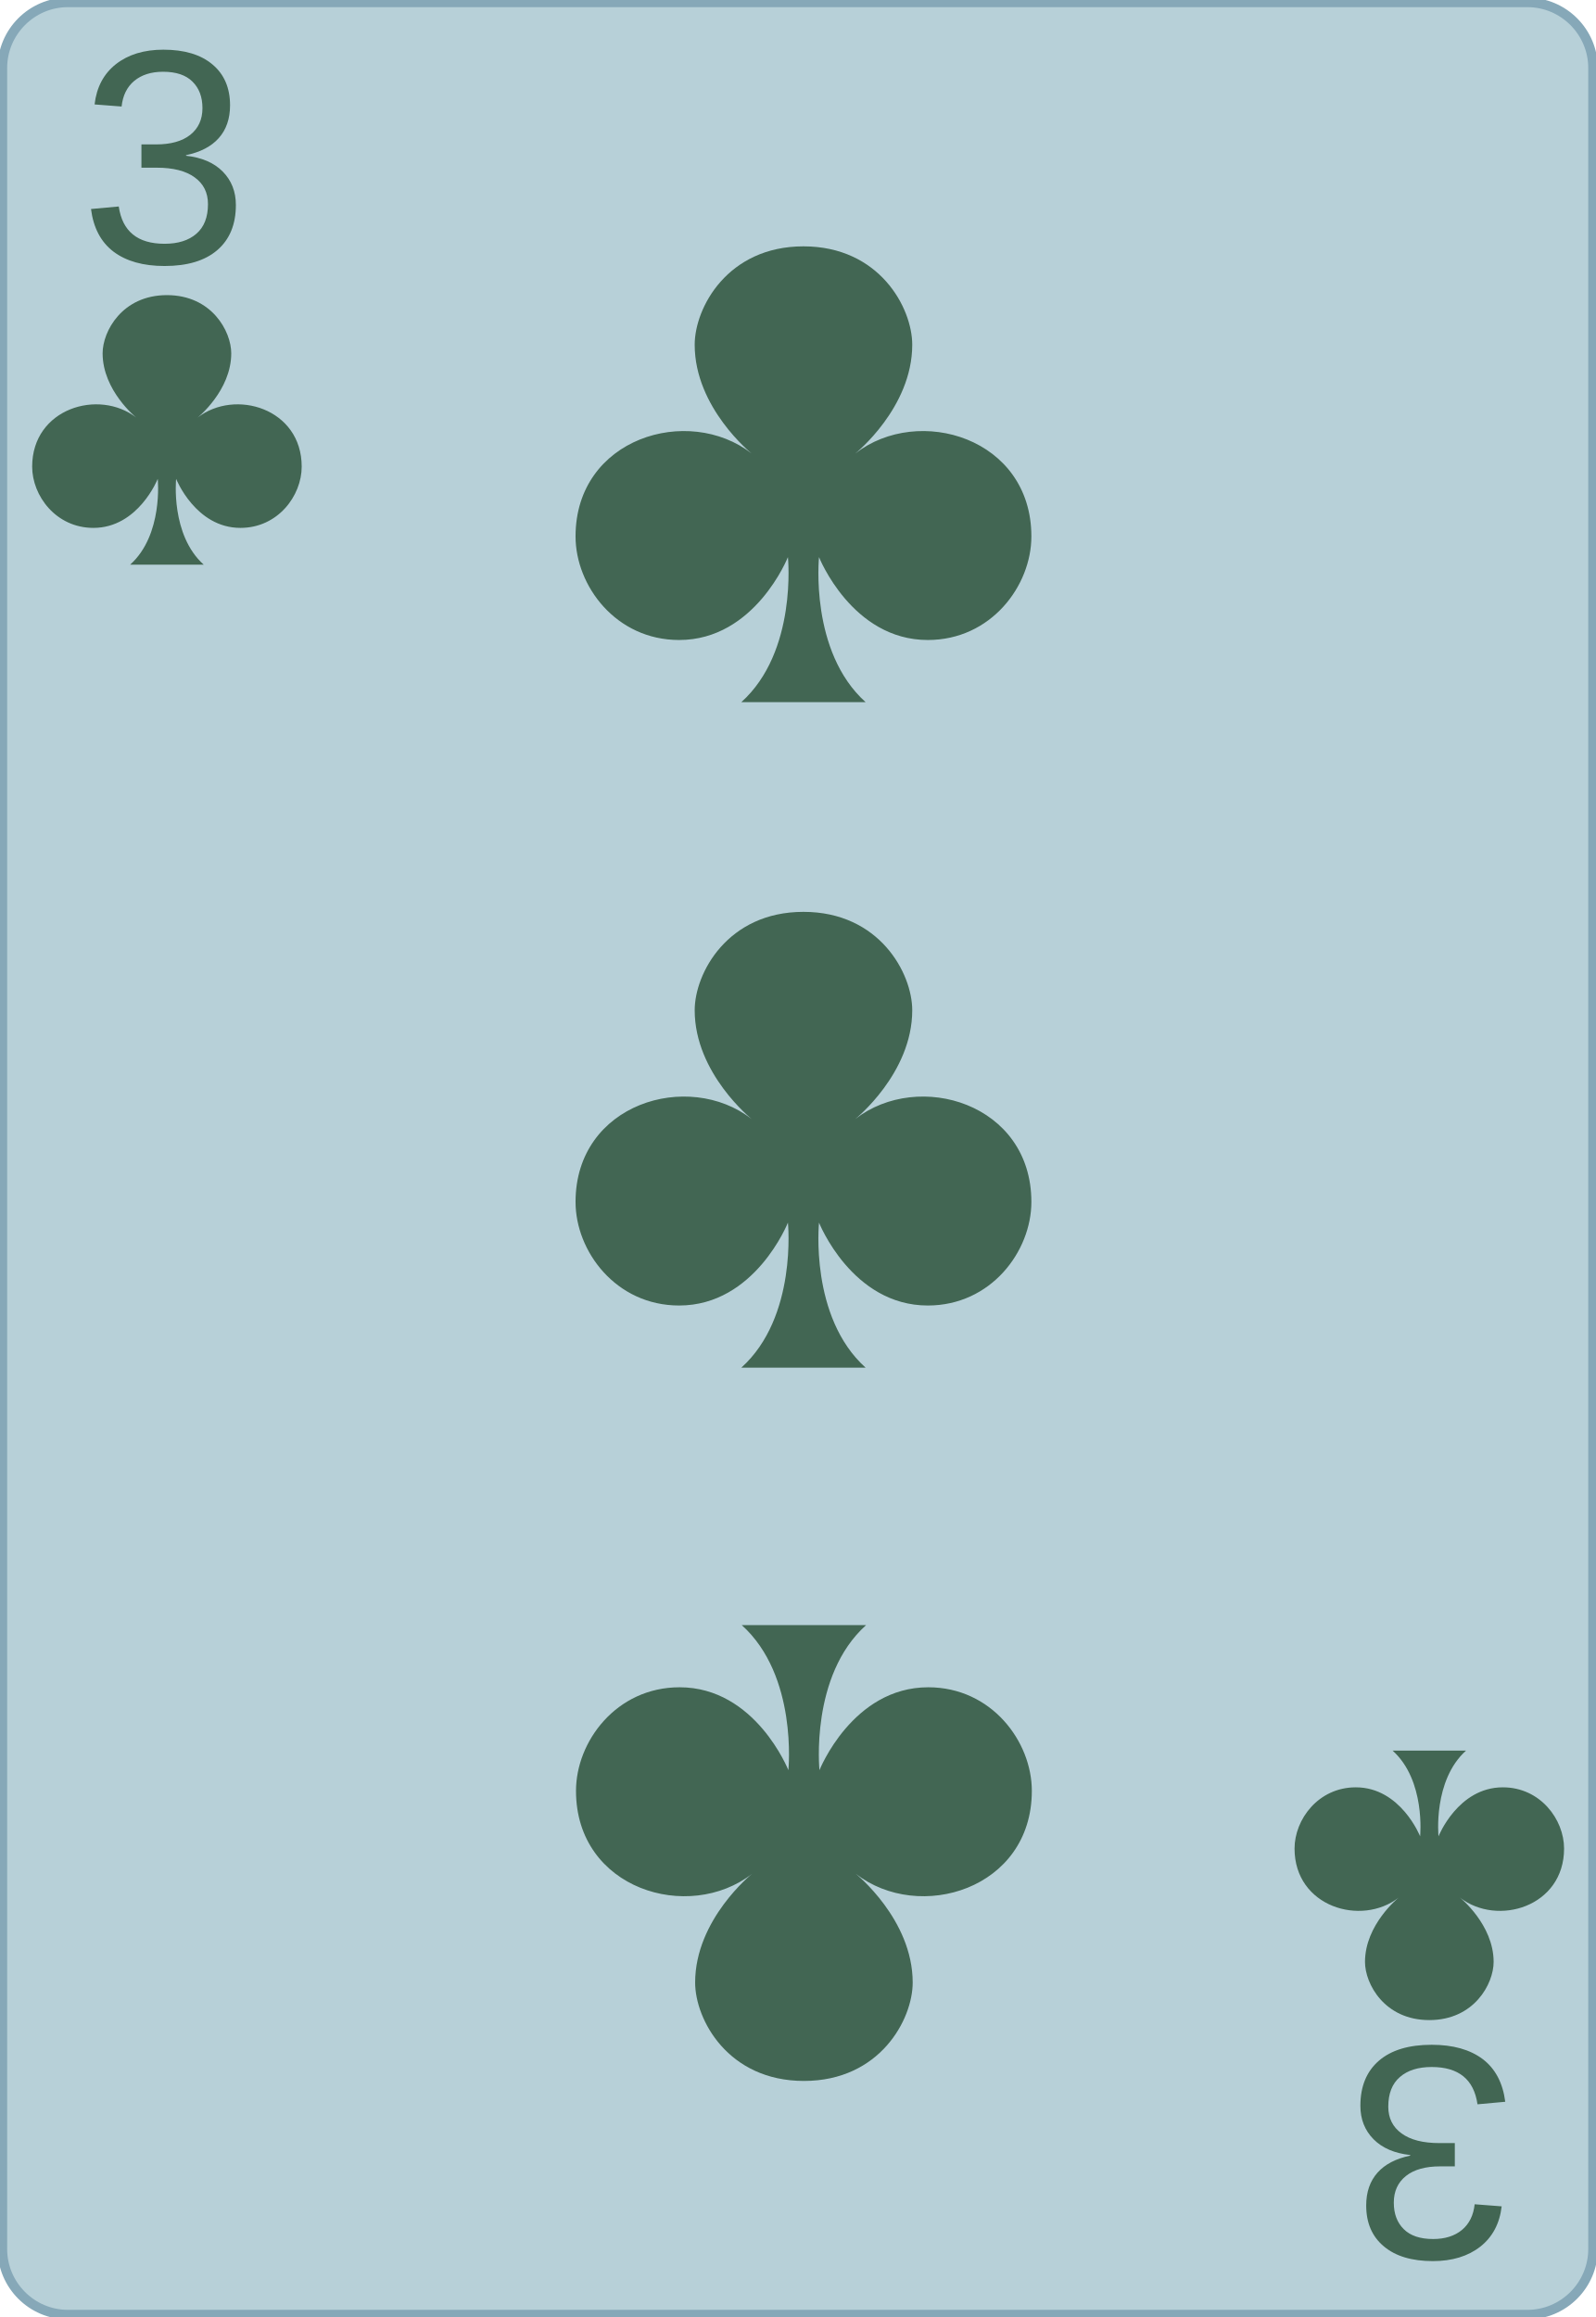
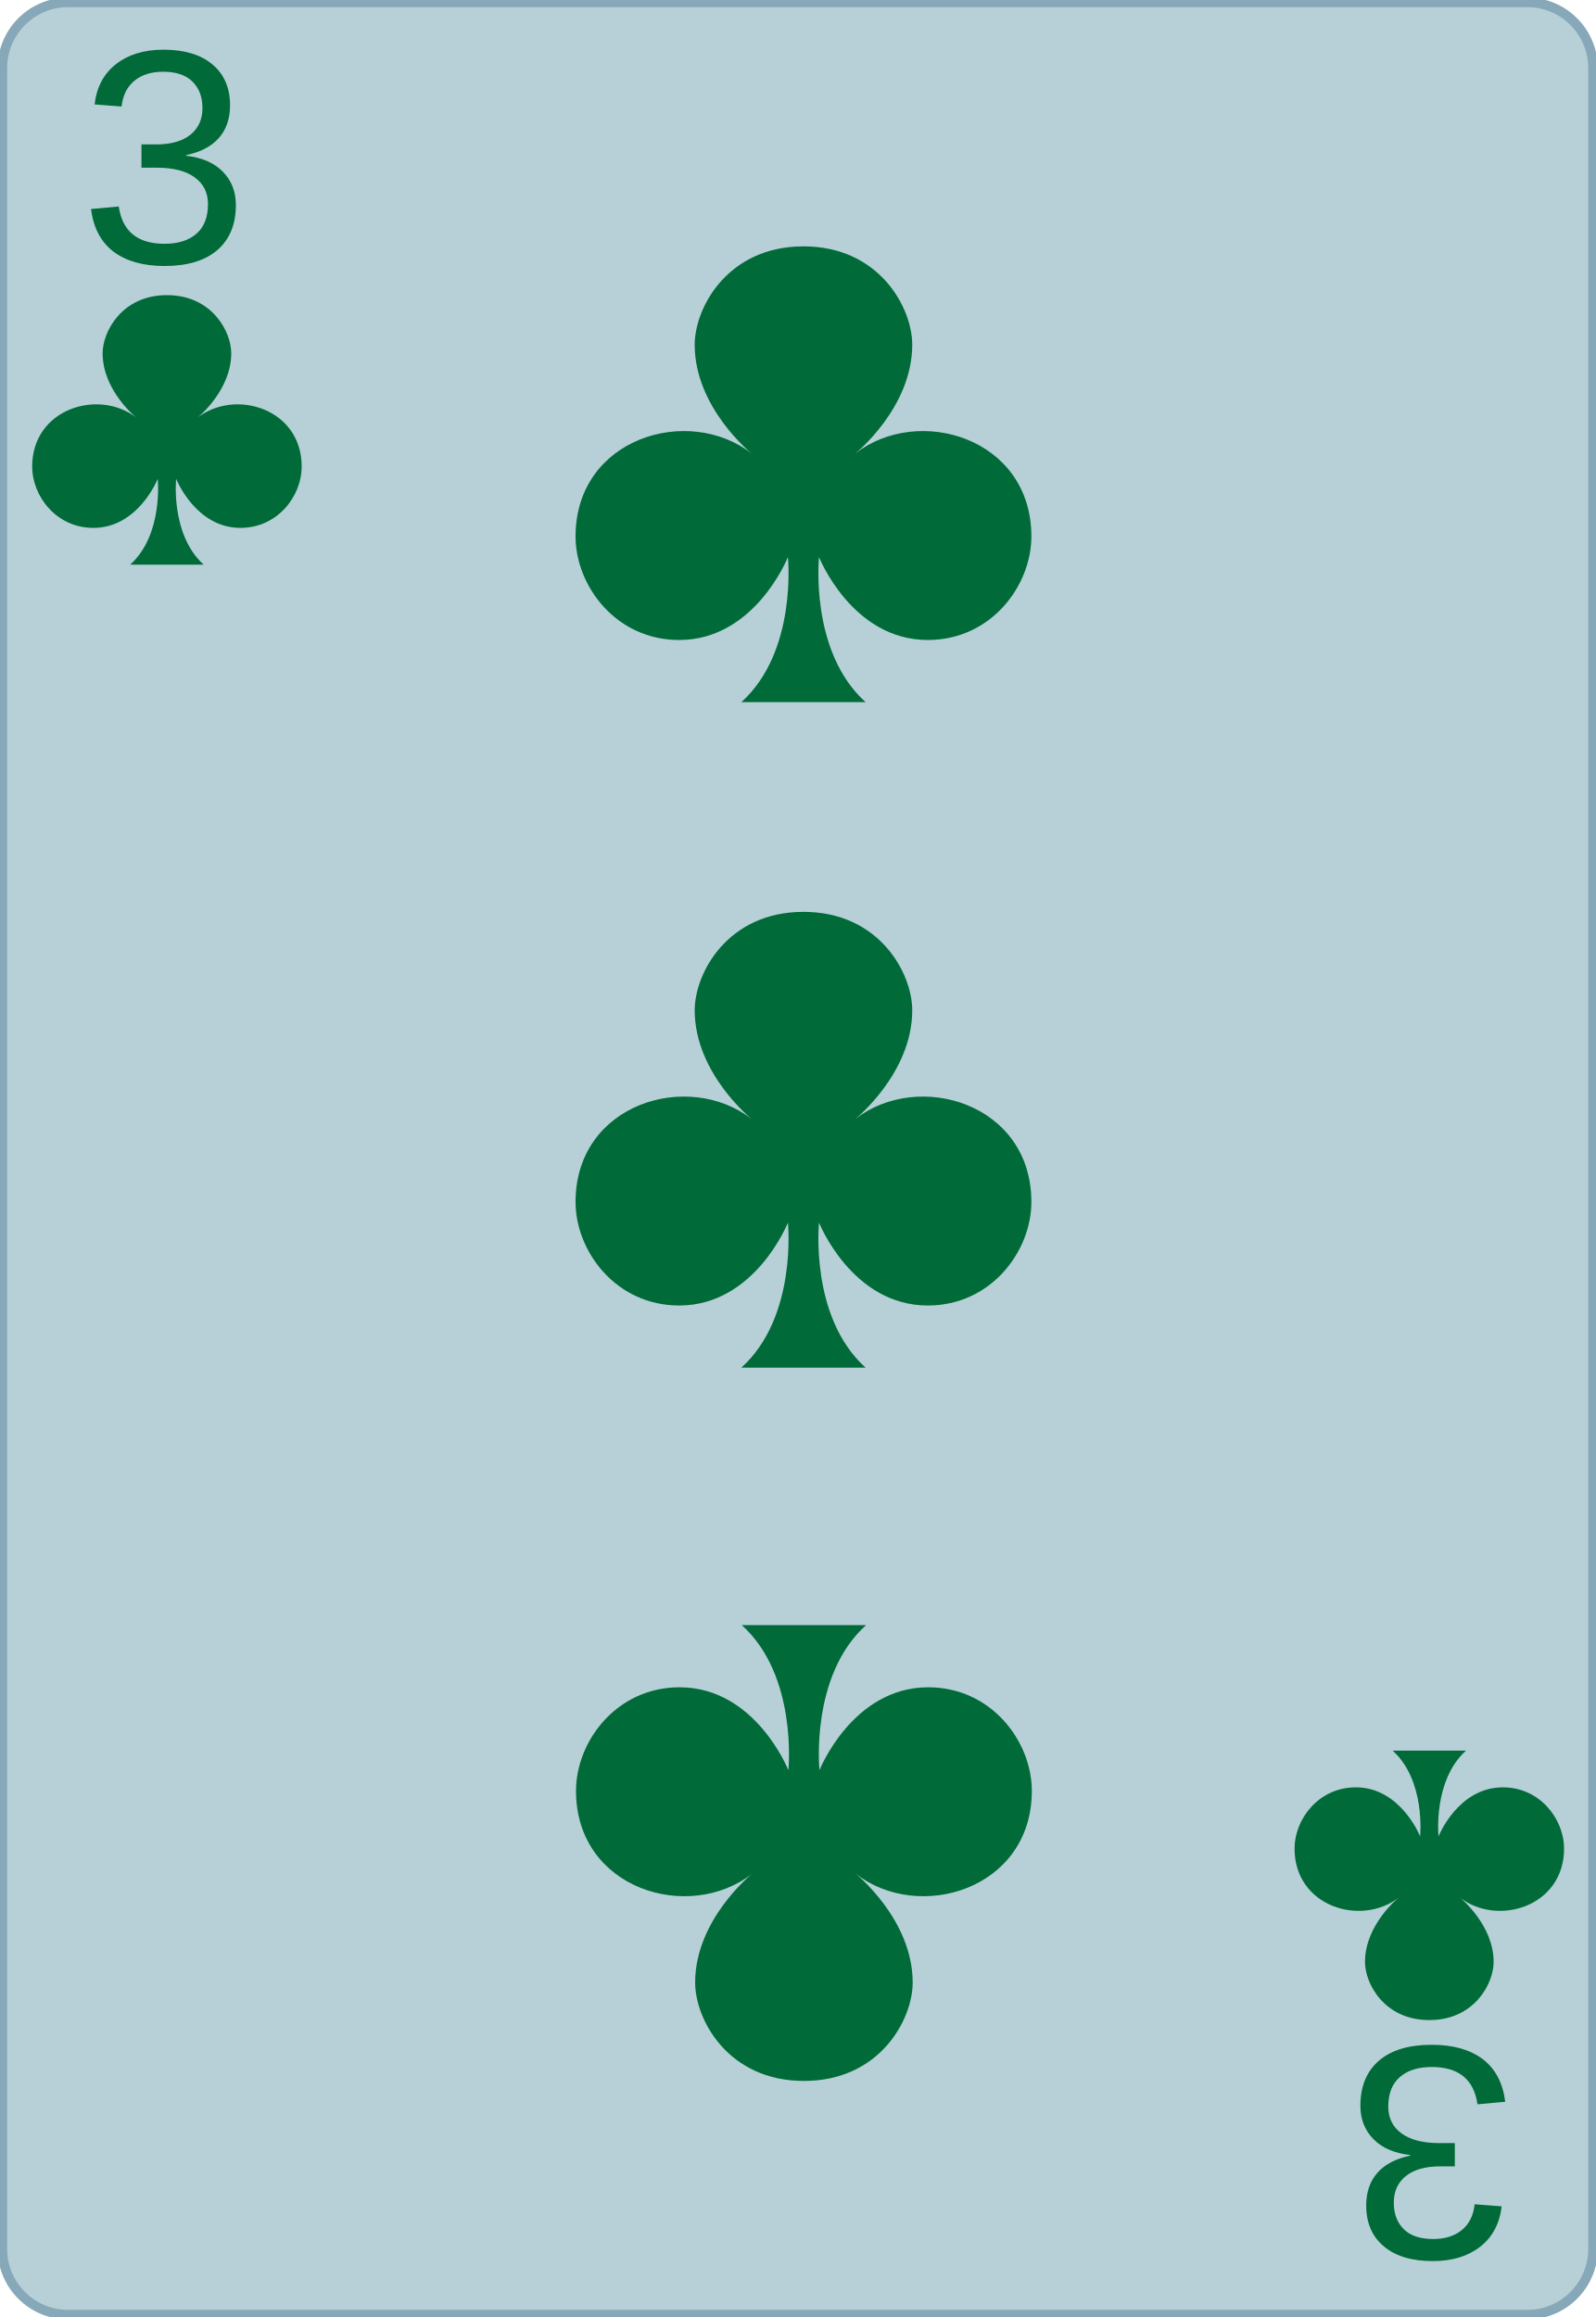
- <svg xmlns="http://www.w3.org/2000/svg" xmlns:xlink="http://www.w3.org/1999/xlink" width="167.087pt" height="242.667pt" viewBox="0 0 167.087 242.667" id="svg2" version="1.1" fill="#426653">
+ <svg xmlns="http://www.w3.org/2000/svg" xmlns:xlink="http://www.w3.org/1999/xlink" width="167.087pt" height="242.667pt" viewBox="0 0 167.087 242.667" id="svg2" version="1.1" fill="#006b38">
  <defs id="defs41">
    <radialGradient xlink:href="#linearGradient2984" id="radialGradient3760" cx="48.231" cy="18.138" fx="48.231" fy="18.138" r="9.5" gradientUnits="userSpaceOnUse" gradientTransform="matrix(-1.560526,0.01828294,-0.02684055,-2.290953,123.9838,58.80911)" />
    <linearGradient id="linearGradient2984">
-       <stop style="stop-color:#426653;stop-opacity:1;" offset="0" id="stop2986" />
-       <stop style="stop-color:#426653;stop-opacity:0.656;" offset="1" id="stop2988" />
+       <stop style="stop-color:#006b38;stop-opacity:1;" offset="0" id="stop2986" />
+       <stop style="stop-color:#006b38;stop-opacity:0.656;" offset="1" id="stop2988" />
    </linearGradient>
    <radialGradient xlink:href="#linearGradient3784" id="radialGradient3792" cx="171.487" cy="511.223" fx="171.487" fy="511.223" r="81.903" gradientTransform="matrix(1.152989,-0.6739155,0.3948202,0.6754904,-233.6326,270.4008)" gradientUnits="userSpaceOnUse" />
    <linearGradient id="linearGradient3784">
      <stop style="stop-color:#e1ebee;stop-opacity:0.534;" offset="0" id="stop3786" />
-       <stop style="stop-color:#426653;stop-opacity:0;" offset="1" id="stop3788" />
+       <stop style="stop-color:#006b38;stop-opacity:0;" offset="1" id="stop3788" />
    </linearGradient>
    <radialGradient r="81.903" fy="511.223" fx="171.487" cy="511.223" cx="171.487" gradientTransform="matrix(1.152989,-0.6739155,0.3948202,0.6754904,-233.6326,270.4008)" gradientUnits="userSpaceOnUse" id="radialGradient3855" xlink:href="#linearGradient3784-4" />
    <linearGradient id="linearGradient3784-4">
      <stop style="stop-color:#e1ebee;stop-opacity:0.519;" offset="0" id="stop3786-8" />
-       <stop style="stop-color:#426653;stop-opacity:0;" offset="1" id="stop3788-6" />
+       <stop style="stop-color:#006b38;stop-opacity:0;" offset="1" id="stop3788-6" />
    </linearGradient>
    <radialGradient r="81.903" fy="461.841" fx="181.694" cy="461.841" cx="181.694" gradientTransform="matrix(1.152989,-0.6739155,0.3948202,0.6754904,-233.6326,270.4008)" gradientUnits="userSpaceOnUse" id="radialGradient3916" xlink:href="#linearGradient3784-3" />
    <linearGradient id="linearGradient3784-3">
      <stop style="stop-color:#e1ebee;stop-opacity:0.702;" offset="0" id="stop3786-86" />
-       <stop style="stop-color:#426653;stop-opacity:0;" offset="1" id="stop3788-2" />
+       <stop style="stop-color:#006b38;stop-opacity:0;" offset="1" id="stop3788-2" />
    </linearGradient>
  </defs>
-   <g id="Layer_x0020_1" style="fill-rule:nonzero;clip-rule:nonzero;stroke:#426653;stroke-miterlimit:4;">
+   <g id="Layer_x0020_1" style="fill-rule:nonzero;clip-rule:nonzero;stroke:#006b38;stroke-miterlimit:4;">
    <path style="fill:#b7d0d8;stroke-width:0.5;;stroke:#86a8b8;stroke-width:1;" d="M166.837,235.548c0,3.777-3.087,6.869-6.871,6.869H7.111c-3.775,0-6.861-3.092-6.861-6.869V7.12C0.25,3.343,3.336,0.25,7.111,0.25h152.855    c3.784,0,6.871,3.093,6.871,6.87v228.428z" id="path5" />
    <g style="stroke:none;" id="g7">
      <g id="g9">

			</g>
    </g>
    <g id="g15">

		</g>
    <g id="g19">

		</g>
    <g style="stroke:none;" id="g23">
      <g id="g25">

			</g>
    </g>
    <g style="stroke:none;" id="g31">
      <g id="g33">

			</g>
    </g>
  </g>
-   <text style="font-size:32px;font-style:normal;font-weight:normal;line-height:125%;letter-spacing:0px;word-spacing:0px;fill:#426653;fill-opacity:1;stroke:none;font-family:Bitstream Vera Sans" x="8.311" y="27.548" id="text3788" fill="#426653">
-     <tspan id="tspan3790" x="8.311" y="27.548" style="font-style:normal;font-variant:normal;font-weight:normal;font-stretch:normal;font-family:Arial;-inkscape-font-specification:Arial" fill="#426653">3</tspan>
+   <text style="font-size:32px;font-style:normal;font-weight:normal;line-height:125%;letter-spacing:0px;word-spacing:0px;fill:#006b38;fill-opacity:1;stroke:none;font-family:Bitstream Vera Sans" x="8.311" y="27.548" id="text3788" fill="#006b38">
+     <tspan id="tspan3790" x="8.311" y="27.548" style="font-style:normal;font-variant:normal;font-weight:normal;font-stretch:normal;font-family:Arial;-inkscape-font-specification:Arial" fill="#006b38">3</tspan>
  </text>
  <g transform="matrix(1.485651,0,0,1.485651,-54.02466,10.01807)" id="layer1-1-4">
-     <path id="cl-9" d="m 50.291,22.698 c 0,0 2.375,-1.9 2.375,-4.534 0,-1.542 -1.369,-4.102 -4.534,-4.102 -3.165,0 -4.534,2.561 -4.534,4.102 0,2.634 2.375,4.534 2.375,4.534 -2.638,-2.055 -7.341,-0.652 -7.341,3.455 0,2.056 1.68,4.318 4.318,4.318 3.165,0 4.534,-3.455 4.534,-3.455 0,0 0.402,3.938 -1.943,6.046 h 5.182 c -2.345,-2.107 -1.943,-6.046 -1.943,-6.046 0,0 1.369,3.455 4.534,3.455 2.639,0 4.318,-2.263 4.318,-4.318 0,-4.107 -4.703,-5.51 -7.341,-3.455 z" style="fill:#426653" />
+     <path id="cl-9" d="m 50.291,22.698 c 0,0 2.375,-1.9 2.375,-4.534 0,-1.542 -1.369,-4.102 -4.534,-4.102 -3.165,0 -4.534,2.561 -4.534,4.102 0,2.634 2.375,4.534 2.375,4.534 -2.638,-2.055 -7.341,-0.652 -7.341,3.455 0,2.056 1.68,4.318 4.318,4.318 3.165,0 4.534,-3.455 4.534,-3.455 0,0 0.402,3.938 -1.943,6.046 h 5.182 c -2.345,-2.107 -1.943,-6.046 -1.943,-6.046 0,0 1.369,3.455 4.534,3.455 2.639,0 4.318,-2.263 4.318,-4.318 0,-4.107 -4.703,-5.51 -7.341,-3.455 z" style="fill:#006b38" />
  </g>
-   <text style="font-size:32px;font-style:normal;font-weight:normal;line-height:125%;letter-spacing:0px;word-spacing:0px;fill:#426653;fill-opacity:1;stroke:none;font-family:Bitstream Vera Sans" x="-158.864" y="-214.467" id="text3788-8" transform="scale(-1,-1)" fill="#426653">
-     <tspan id="tspan3790-7" x="-158.864" y="-214.467" style="font-style:normal;font-variant:normal;font-weight:normal;font-stretch:normal;font-family:Arial;-inkscape-font-specification:Arial" fill="#426653">3</tspan>
+   <text style="font-size:32px;font-style:normal;font-weight:normal;line-height:125%;letter-spacing:0px;word-spacing:0px;fill:#006b38;fill-opacity:1;stroke:none;font-family:Bitstream Vera Sans" x="-158.864" y="-214.467" id="text3788-8" transform="scale(-1,-1)" fill="#006b38">
+     <tspan id="tspan3790-7" x="-158.864" y="-214.467" style="font-style:normal;font-variant:normal;font-weight:normal;font-stretch:normal;font-family:Arial;-inkscape-font-specification:Arial" fill="#006b38">3</tspan>
  </text>
  <g transform="matrix(-1.485651,0,0,-1.485651,221.1992,232.4618)" id="layer1-1-4-1">
-     <path id="cl-9-7" d="m 50.291,22.698 c 0,0 2.375,-1.9 2.375,-4.534 0,-1.542 -1.369,-4.102 -4.534,-4.102 -3.165,0 -4.534,2.561 -4.534,4.102 0,2.634 2.375,4.534 2.375,4.534 -2.638,-2.055 -7.341,-0.652 -7.341,3.455 0,2.056 1.68,4.318 4.318,4.318 3.165,0 4.534,-3.455 4.534,-3.455 0,0 0.402,3.938 -1.943,6.046 h 5.182 c -2.345,-2.107 -1.943,-6.046 -1.943,-6.046 0,0 1.369,3.455 4.534,3.455 2.639,0 4.318,-2.263 4.318,-4.318 0,-4.107 -4.703,-5.51 -7.341,-3.455 z" style="fill:#426653" />
+     <path id="cl-9-7" d="m 50.291,22.698 c 0,0 2.375,-1.9 2.375,-4.534 0,-1.542 -1.369,-4.102 -4.534,-4.102 -3.165,0 -4.534,2.561 -4.534,4.102 0,2.634 2.375,4.534 2.375,4.534 -2.638,-2.055 -7.341,-0.652 -7.341,3.455 0,2.056 1.68,4.318 4.318,4.318 3.165,0 4.534,-3.455 4.534,-3.455 0,0 0.402,3.938 -1.943,6.046 h 5.182 c -2.345,-2.107 -1.943,-6.046 -1.943,-6.046 0,0 1.369,3.455 4.534,3.455 2.639,0 4.318,-2.263 4.318,-4.318 0,-4.107 -4.703,-5.51 -7.341,-3.455 z" style="fill:#006b38" />
  </g>
  <g transform="matrix(2.512578,0,0,2.512578,-36.78839,-9.531116)" id="layer1-1-4-8">
-     <path id="cl-9-8" d="m 50.291,22.698 c 0,0 2.375,-1.9 2.375,-4.534 0,-1.542 -1.369,-4.102 -4.534,-4.102 -3.165,0 -4.534,2.561 -4.534,4.102 0,2.634 2.375,4.534 2.375,4.534 -2.638,-2.055 -7.341,-0.652 -7.341,3.455 0,2.056 1.68,4.318 4.318,4.318 3.165,0 4.534,-3.455 4.534,-3.455 0,0 0.402,3.938 -1.943,6.046 h 5.182 c -2.345,-2.107 -1.943,-6.046 -1.943,-6.046 0,0 1.369,3.455 4.534,3.455 2.639,0 4.318,-2.263 4.318,-4.318 0,-4.107 -4.703,-5.51 -7.341,-3.455 z" style="fill:#426653" />
+     <path id="cl-9-8" d="m 50.291,22.698 c 0,0 2.375,-1.9 2.375,-4.534 0,-1.542 -1.369,-4.102 -4.534,-4.102 -3.165,0 -4.534,2.561 -4.534,4.102 0,2.634 2.375,4.534 2.375,4.534 -2.638,-2.055 -7.341,-0.652 -7.341,3.455 0,2.056 1.68,4.318 4.318,4.318 3.165,0 4.534,-3.455 4.534,-3.455 0,0 0.402,3.938 -1.943,6.046 h 5.182 c -2.345,-2.107 -1.943,-6.046 -1.943,-6.046 0,0 1.369,3.455 4.534,3.455 2.639,0 4.318,-2.263 4.318,-4.318 0,-4.107 -4.703,-5.51 -7.341,-3.455 z" style="fill:#006b38" />
  </g>
  <g transform="matrix(-2.512578,0,0,-2.512578,205.1295,253.2751)" id="layer1-1-4-8-0">
-     <path id="cl-9-8-6" d="m 50.291,22.698 c 0,0 2.375,-1.9 2.375,-4.534 0,-1.542 -1.369,-4.102 -4.534,-4.102 -3.165,0 -4.534,2.561 -4.534,4.102 0,2.634 2.375,4.534 2.375,4.534 -2.638,-2.055 -7.341,-0.652 -7.341,3.455 0,2.056 1.68,4.318 4.318,4.318 3.165,0 4.534,-3.455 4.534,-3.455 0,0 0.402,3.938 -1.943,6.046 h 5.182 c -2.345,-2.107 -1.943,-6.046 -1.943,-6.046 0,0 1.369,3.455 4.534,3.455 2.639,0 4.318,-2.263 4.318,-4.318 0,-4.107 -4.703,-5.51 -7.341,-3.455 z" style="fill:#426653" />
+     <path id="cl-9-8-6" d="m 50.291,22.698 c 0,0 2.375,-1.9 2.375,-4.534 0,-1.542 -1.369,-4.102 -4.534,-4.102 -3.165,0 -4.534,2.561 -4.534,4.102 0,2.634 2.375,4.534 2.375,4.534 -2.638,-2.055 -7.341,-0.652 -7.341,3.455 0,2.056 1.68,4.318 4.318,4.318 3.165,0 4.534,-3.455 4.534,-3.455 0,0 0.402,3.938 -1.943,6.046 h 5.182 c -2.345,-2.107 -1.943,-6.046 -1.943,-6.046 0,0 1.369,3.455 4.534,3.455 2.639,0 4.318,-2.263 4.318,-4.318 0,-4.107 -4.703,-5.51 -7.341,-3.455 z" style="fill:#006b38" />
  </g>
  <g transform="matrix(2.512578,0,0,2.512578,-36.78839,60.16968)" id="layer1-1-4-8-2">
-     <path id="cl-9-8-0" d="m 50.291,22.698 c 0,0 2.375,-1.9 2.375,-4.534 0,-1.542 -1.369,-4.102 -4.534,-4.102 -3.165,0 -4.534,2.561 -4.534,4.102 0,2.634 2.375,4.534 2.375,4.534 -2.638,-2.055 -7.341,-0.652 -7.341,3.455 0,2.056 1.68,4.318 4.318,4.318 3.165,0 4.534,-3.455 4.534,-3.455 0,0 0.402,3.938 -1.943,6.046 h 5.182 c -2.345,-2.107 -1.943,-6.046 -1.943,-6.046 0,0 1.369,3.455 4.534,3.455 2.639,0 4.318,-2.263 4.318,-4.318 0,-4.107 -4.703,-5.51 -7.341,-3.455 z" style="fill:#426653" />
+     <path id="cl-9-8-0" d="m 50.291,22.698 c 0,0 2.375,-1.9 2.375,-4.534 0,-1.542 -1.369,-4.102 -4.534,-4.102 -3.165,0 -4.534,2.561 -4.534,4.102 0,2.634 2.375,4.534 2.375,4.534 -2.638,-2.055 -7.341,-0.652 -7.341,3.455 0,2.056 1.68,4.318 4.318,4.318 3.165,0 4.534,-3.455 4.534,-3.455 0,0 0.402,3.938 -1.943,6.046 h 5.182 c -2.345,-2.107 -1.943,-6.046 -1.943,-6.046 0,0 1.369,3.455 4.534,3.455 2.639,0 4.318,-2.263 4.318,-4.318 0,-4.107 -4.703,-5.51 -7.341,-3.455 z" style="fill:#006b38" />
  </g>
</svg>
